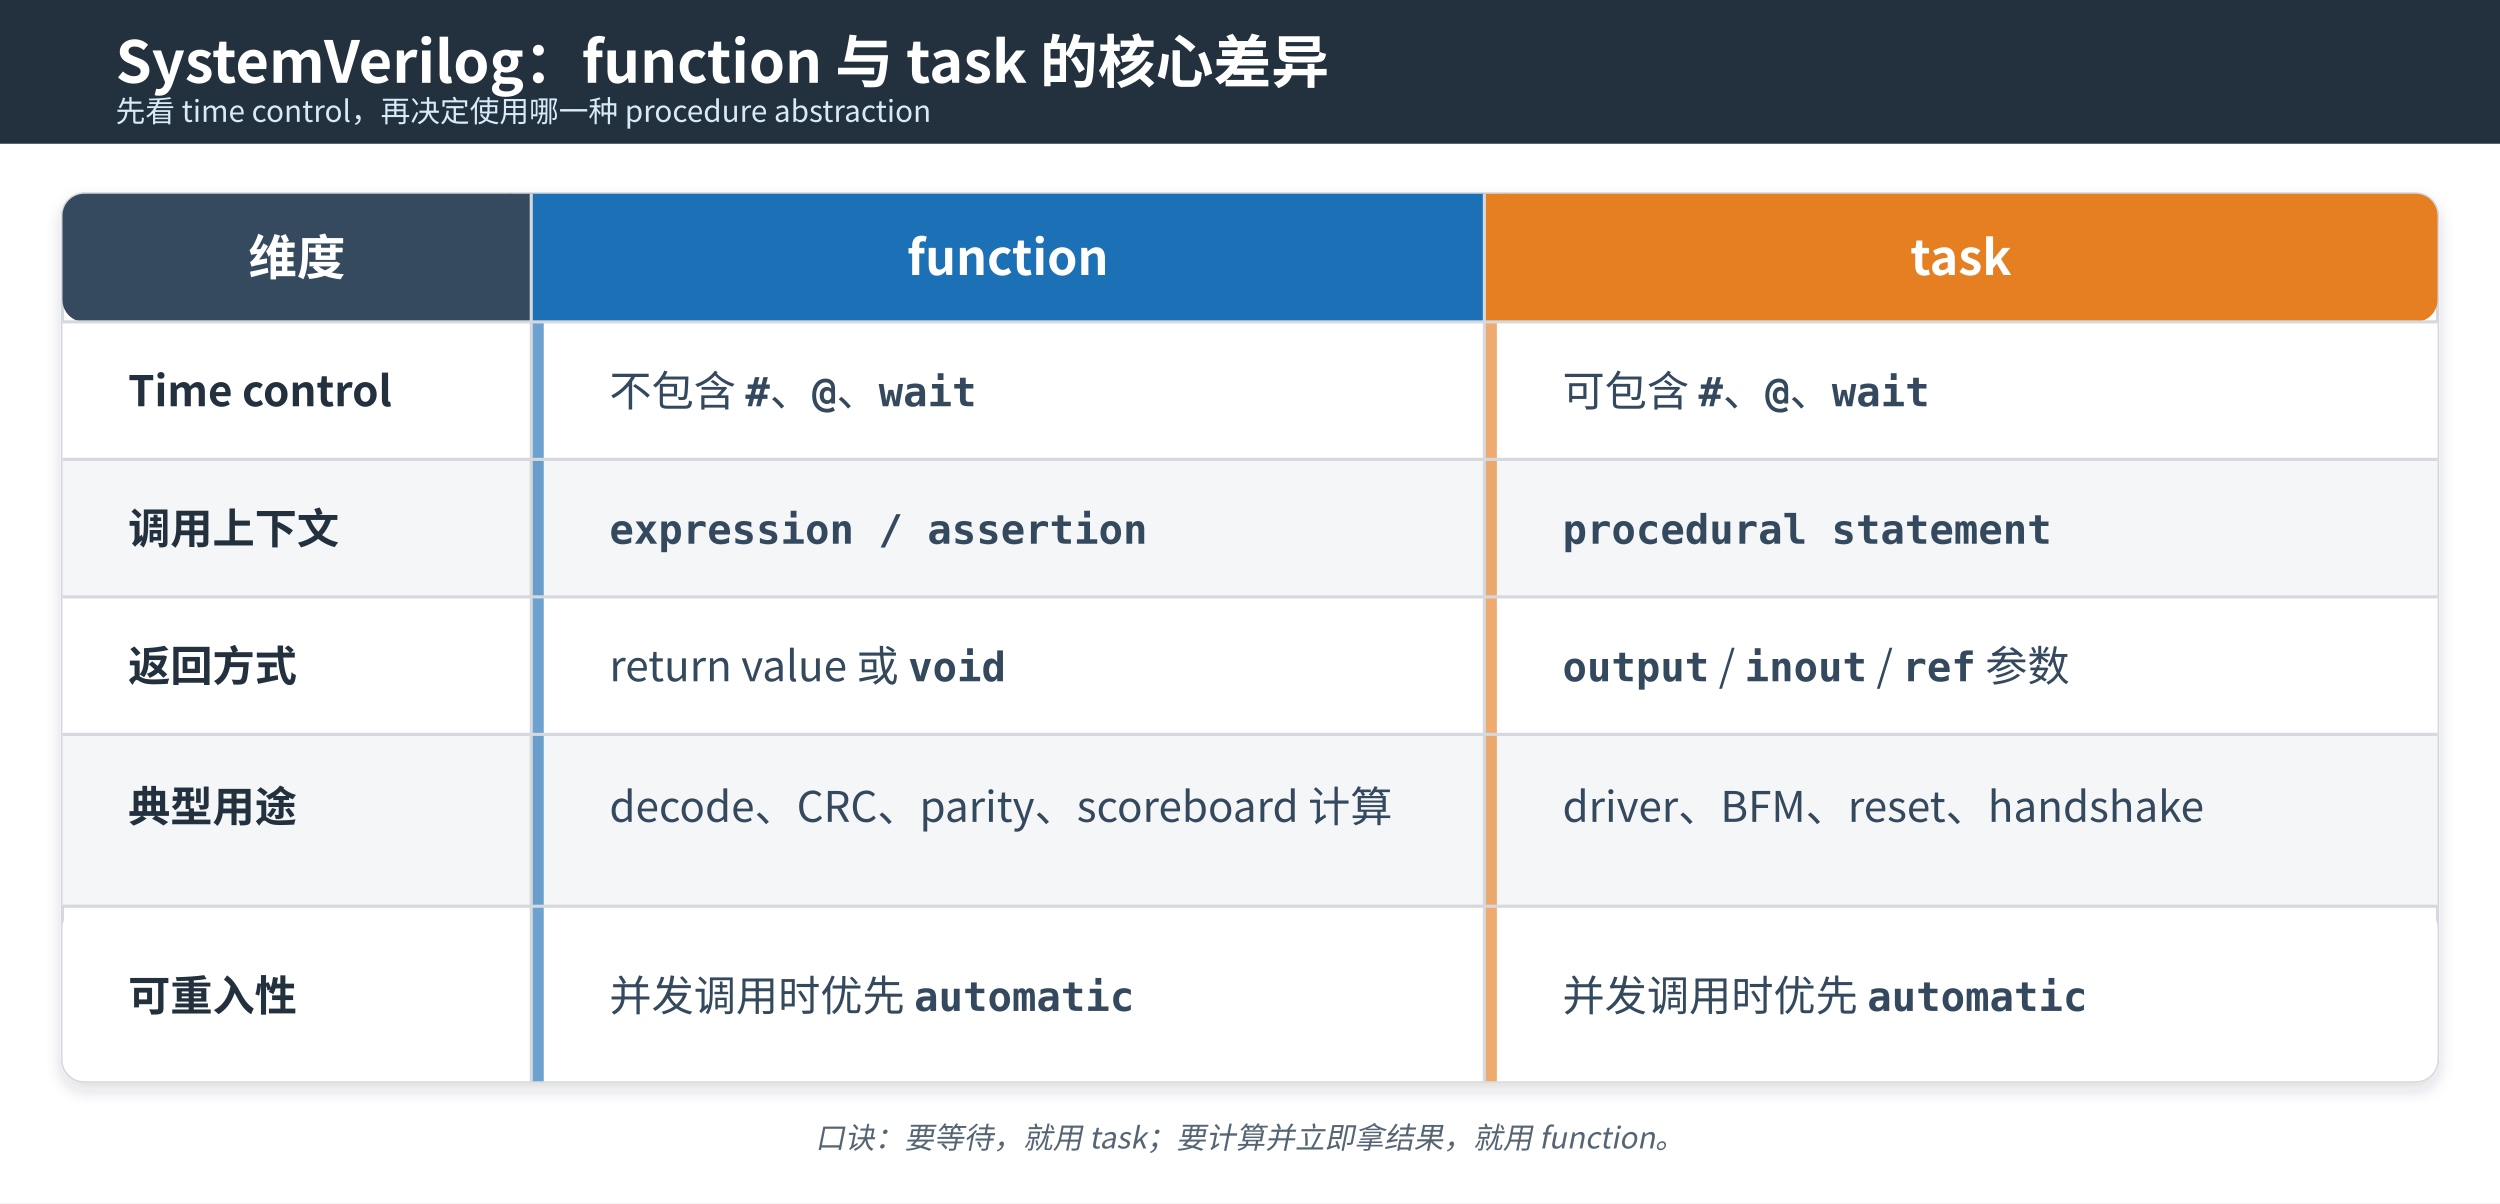
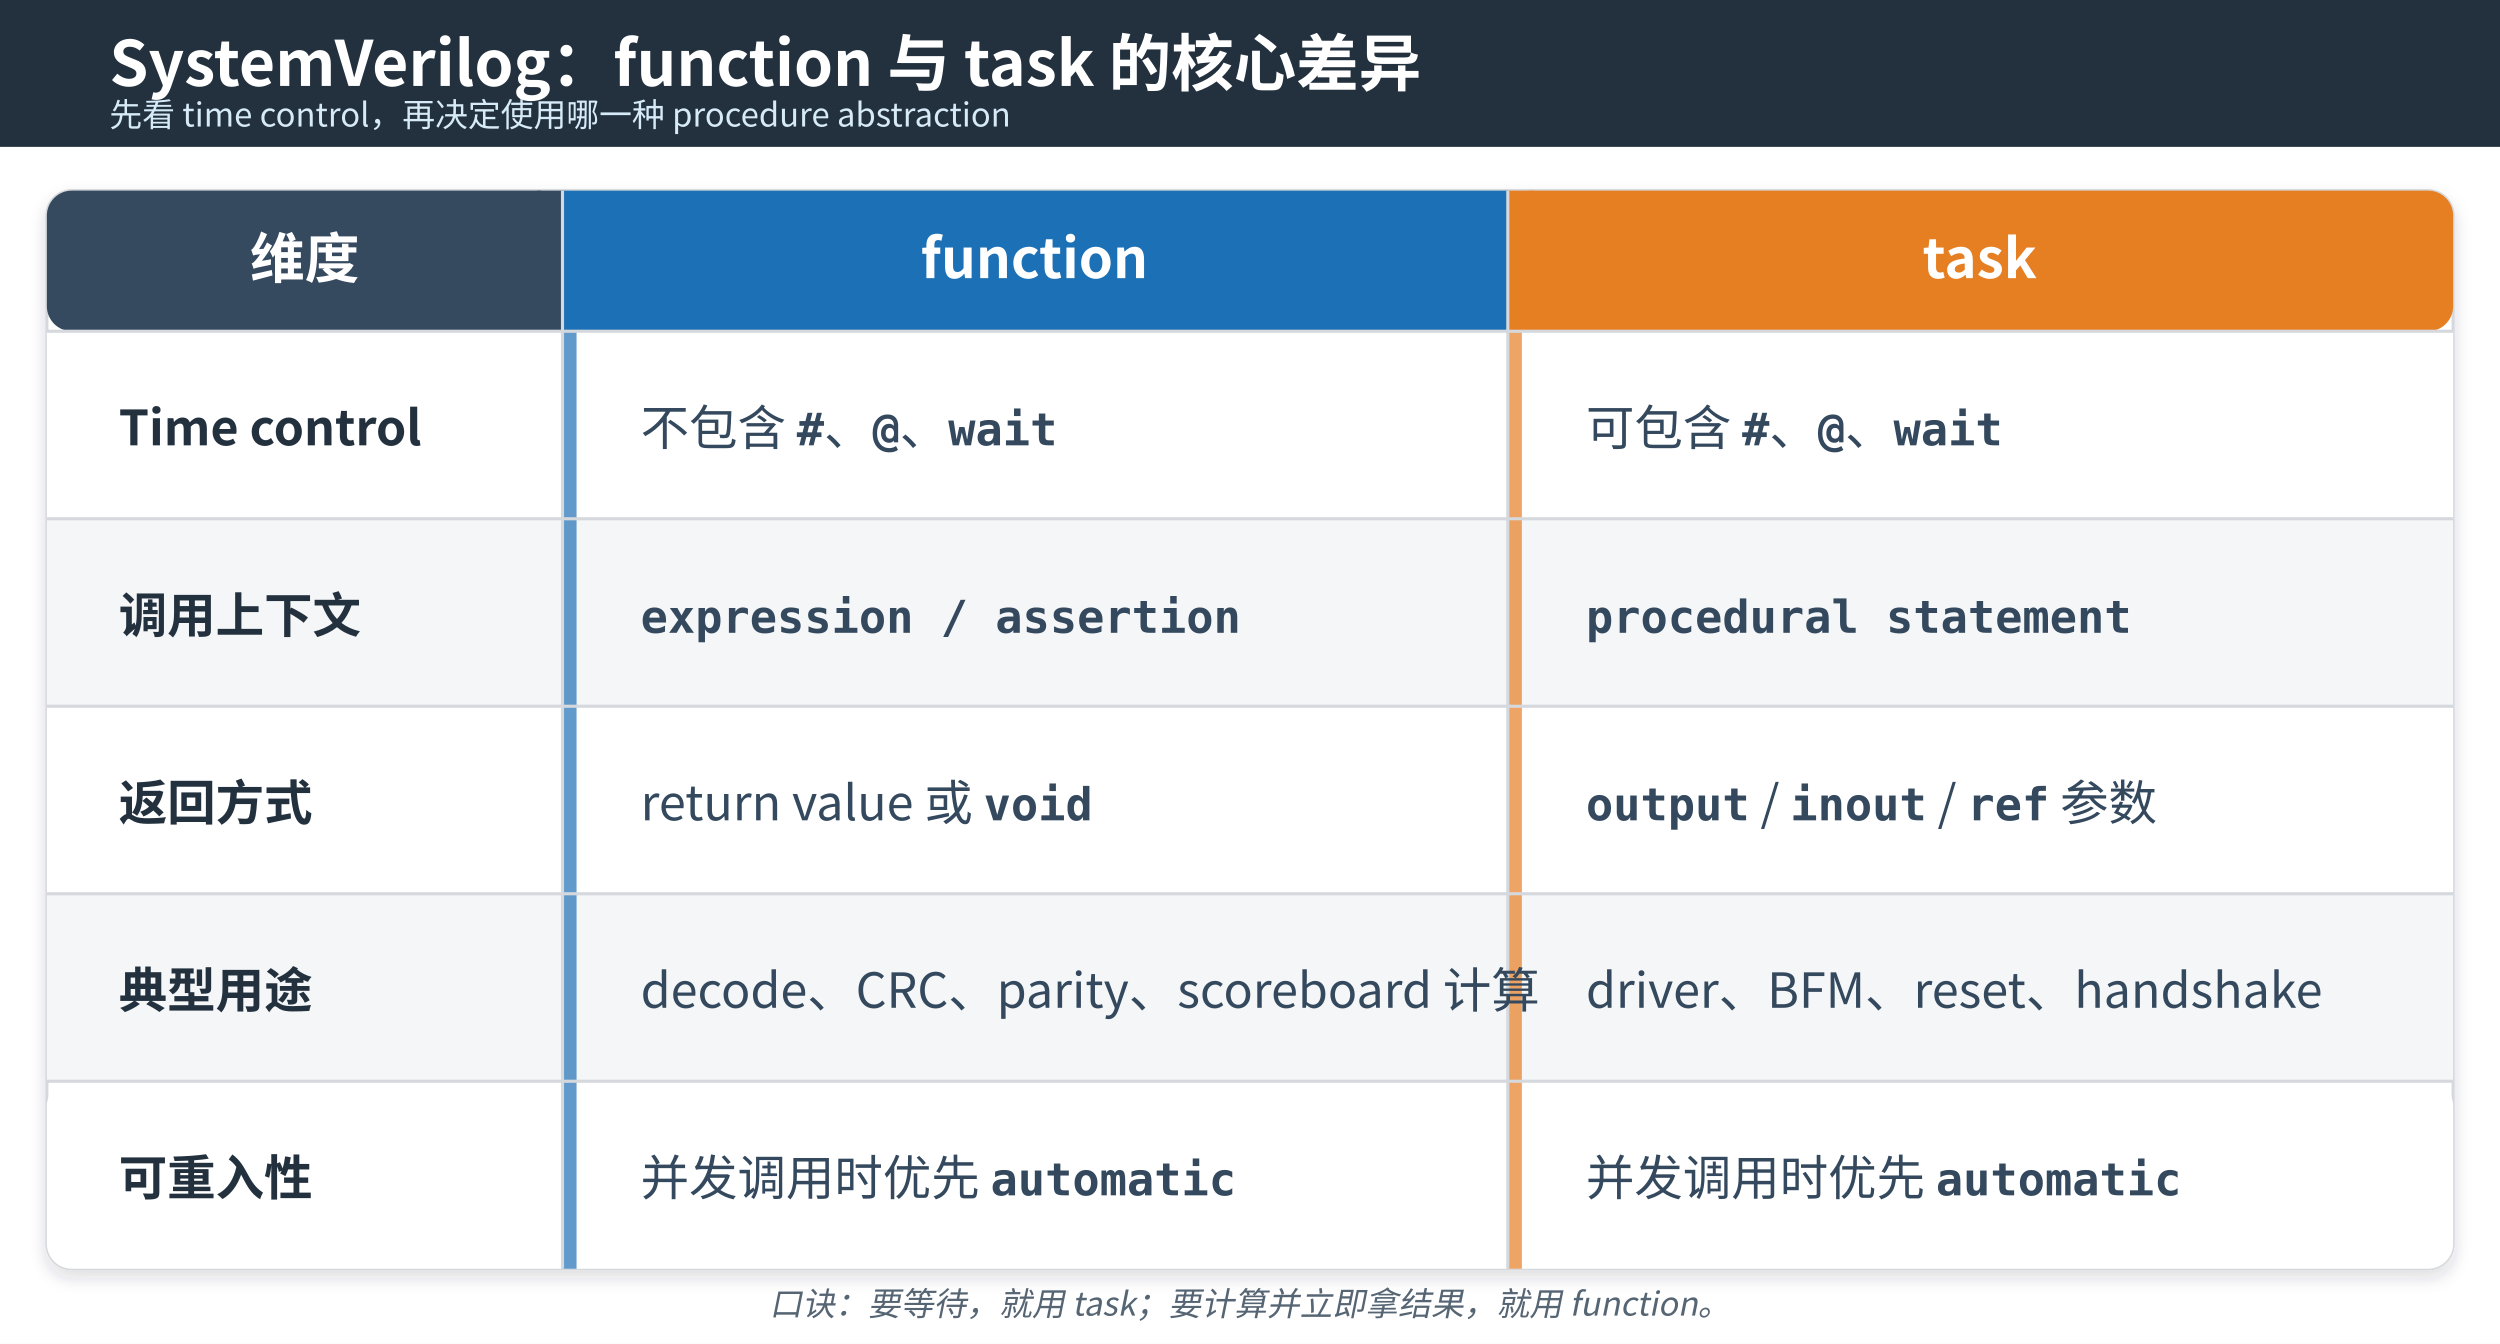
- <svg xmlns="http://www.w3.org/2000/svg" width="1600" height="770" viewBox="0 0 1600 770" role="img" aria-labelledby="title desc">
+ <svg xmlns="http://www.w3.org/2000/svg" width="1600" height="860" viewBox="0 0 1600 860" role="img" aria-labelledby="title desc">
  <defs>
    <filter id="shadow" x="-10%" y="-10%" width="120%" height="120%">
      <feDropShadow dx="0" dy="5" stdDeviation="5" flood-color="#23313F" flood-opacity=".16" />
    </filter>
    <style>
-       .title { font: 700 37px "Noto Sans CJK SC", "Microsoft YaHei", Arial, sans-serif; fill: #FFFFFF; }
-       .subtitle { font: 400 19px "Noto Sans CJK SC", "Microsoft YaHei", Arial, sans-serif; fill: #D6EAF8; }
-       .header { font: 700 31px "Noto Sans CJK SC", "Microsoft YaHei", Arial, sans-serif; fill: #FFFFFF; }
-       .dimension { font: 700 27px "Noto Sans CJK SC", "Microsoft YaHei", Arial, sans-serif; fill: #23313F; }
-       .cell { font: 400 27px "Noto Sans CJK SC", "Microsoft YaHei", Arial, sans-serif; fill: #34495E; }
-       .code { font: 600 26px "DejaVu Sans Mono", Consolas, monospace; fill: #34495E; }
-       .footer { font: italic 19px "Noto Sans CJK SC", "Microsoft YaHei", Arial, sans-serif; fill: #566573; }
+       .title { font: 700 40px "Noto Sans CJK SC", "Microsoft YaHei", Arial, sans-serif; fill: #FFFFFF; }
+       .subtitle { font: 400 21px "Noto Sans CJK SC", "Microsoft YaHei", Arial, sans-serif; fill: #D6EAF8; }
+       .header { font: 700 35px "Noto Sans CJK SC", "Microsoft YaHei", Arial, sans-serif; fill: #FFFFFF; }
+       .dimension { font: 700 31px "Noto Sans CJK SC", "Microsoft YaHei", Arial, sans-serif; fill: #23313F; }
+       .cell { font: 400 31px "Noto Sans CJK SC", "Microsoft YaHei", Arial, sans-serif; fill: #34495E; }
+       .code { font: 600 29px "DejaVu Sans Mono", Consolas, monospace; fill: #34495E; }
+       .footer { font: italic 21px "Noto Sans CJK SC", "Microsoft YaHei", Arial, sans-serif; fill: #566573; }
    </style>
  </defs>
-   <rect width="1600" height="770" fill="#FFFFFF" />
-   <rect width="1600" height="92" fill="#23313F" />
-   <text x="74" y="53" class="title">SystemVerilog：function 与 task 的核心差异</text>
-   <text x="74" y="78" class="subtitle">先看 time control，再决定使用哪一种 procedure abstraction</text>
+   <rect width="1600" height="860" fill="#FFFFFF" />
+   <rect width="1600" height="94" fill="#23313F" />
+   <text x="70" y="55" class="title">SystemVerilog：function 与 task 的核心差异</text>
+   <text x="70" y="81" class="subtitle">先看 time control，再决定使用哪一种 procedure abstraction</text>
  <g filter="url(#shadow)">
-     <rect x="40" y="124" width="1520" height="568" rx="14" fill="#FFFFFF" stroke="#D5D8DC" stroke-width="2" />
-     <rect x="40" y="124" width="300" height="82" rx="14" fill="#34495E" />
-     <path d="M326 124 H340 V206 H326 Z" fill="#34495E" />
-     <rect x="340" y="124" width="610" height="82" fill="#1F6FB5" />
-     <rect x="950" y="124" width="610" height="82" rx="14" fill="#E67E22" />
-     <path d="M950 124 H964 V206 H950 Z" fill="#E67E22" />
+     <rect x="30" y="122" width="1540" height="690" rx="16" fill="#FFFFFF" stroke="#D5D8DC" stroke-width="2" />
+     <rect x="30" y="122" width="330" height="90" rx="16" fill="#34495E" />
+     <path d="M344 122 H360 V212 H344 Z" fill="#34495E" />
+     <rect x="360" y="122" width="605" height="90" fill="#1F6FB5" />
+     <rect x="965" y="122" width="605" height="90" rx="16" fill="#E67E22" />
+     <path d="M965 122 H981 V212 H965 Z" fill="#E67E22" />
  </g>
-   <rect x="40" y="206" width="1520" height="88" fill="#FFFFFF" />
-   <rect x="40" y="294" width="1520" height="88" fill="#F4F6F7" />
-   <rect x="40" y="382" width="1520" height="88" fill="#FFFFFF" />
-   <rect x="40" y="470" width="1520" height="110" fill="#F4F6F7" />
-   <rect x="40" y="580" width="1520" height="112" rx="14" fill="#FFFFFF" />
-   <rect x="340" y="206" width="8" height="486" fill="#1F6FB5" opacity=".65" />
-   <rect x="950" y="206" width="8" height="486" fill="#E67E22" opacity=".65" />
-   <path d="M340 124 V692 M950 124 V692 M40 206 H1560 M40 294 H1560 M40 382 H1560 M40 470 H1560 M40 580 H1560" stroke="#D5D8DC" stroke-width="2" />
-   <text x="190" y="176" text-anchor="middle" class="header">维度</text>
-   <text x="645" y="176" text-anchor="middle" class="header">function</text>
-   <text x="1255" y="176" text-anchor="middle" class="header">task</text>
-   <text x="82" y="260" class="dimension">Time control</text>
-   <text x="390" y="260" class="cell">不包含 <tspan class="code">#</tspan>、<tspan class="code">@</tspan>、<tspan class="code">wait</tspan>
+   <rect x="30" y="212" width="1540" height="120" fill="#FFFFFF" />
+   <rect x="30" y="332" width="1540" height="120" fill="#F4F6F7" />
+   <rect x="30" y="452" width="1540" height="120" fill="#FFFFFF" />
+   <rect x="30" y="572" width="1540" height="120" fill="#F4F6F7" />
+   <rect x="30" y="692" width="1540" height="120" rx="16" fill="#FFFFFF" />
+   <rect x="360" y="212" width="9" height="600" fill="#1F6FB5" opacity=".70" />
+   <rect x="965" y="212" width="9" height="600" fill="#E67E22" opacity=".70" />
+   <path d="M360 122 V812 M965 122 V812 M30 212 H1570 M30 332 H1570 M30 452 H1570 M30 572 H1570 M30 692 H1570" stroke="#D5D8DC" stroke-width="2" />
+   <text x="195" y="178" text-anchor="middle" class="header">维度</text>
+   <text x="662" y="178" text-anchor="middle" class="header">function</text>
+   <text x="1267" y="178" text-anchor="middle" class="header">task</text>
+   <text x="76" y="285" class="dimension">Time control</text>
+   <text x="410" y="285" class="cell">不包含 <tspan class="code">#</tspan>、<tspan class="code">@</tspan>、<tspan class="code">wait</tspan>
  </text>
-   <text x="1000" y="260" class="cell">可包含 <tspan class="code">#</tspan>、<tspan class="code">@</tspan>、<tspan class="code">wait</tspan>
+   <text x="1015" y="285" class="cell">可包含 <tspan class="code">#</tspan>、<tspan class="code">@</tspan>、<tspan class="code">wait</tspan>
  </text>
-   <text x="82" y="348" class="dimension">调用上下文</text>
-   <text x="390" y="348" class="code">expression / assertion</text>
-   <text x="1000" y="348" class="code">procedural statement</text>
-   <text x="82" y="436" class="dimension">返回方式</text>
-   <text x="390" y="436" class="cell">return value 或 <tspan class="code">void</tspan>
+   <text x="76" y="405" class="dimension">调用上下文</text>
+   <text x="410" y="405" class="code">expression / assertion</text>
+   <text x="1015" y="405" class="code">procedural statement</text>
+   <text x="76" y="525" class="dimension">返回方式</text>
+   <text x="410" y="525" class="cell">return value 或 <tspan class="code">void</tspan>
  </text>
-   <text x="1000" y="436" class="cell">
+   <text x="1015" y="525" class="cell">
    <tspan class="code">output</tspan> / <tspan class="code">inout</tspan> / <tspan class="code">ref</tspan> 参数</text>
-   <text x="82" y="526" class="dimension">典型用途</text>
-   <text x="390" y="526" class="cell">decode、CRC、parity、scoreboard 计算</text>
-   <text x="1000" y="526" class="cell">driver、BFM、reset、handshake</text>
-   <text x="82" y="647" class="dimension">可重入性</text>
-   <text x="390" y="647" class="cell">并发调用时优先 <tspan class="code">automatic</tspan>
+   <text x="76" y="645" class="dimension">典型用途</text>
+   <text x="410" y="645" class="cell">decode、CRC、parity、scoreboard 计算</text>
+   <text x="1015" y="645" class="cell">driver、BFM、reset、handshake</text>
+   <text x="76" y="765" class="dimension">可重入性</text>
+   <text x="410" y="765" class="cell">并发调用时优先 <tspan class="code">automatic</tspan>
  </text>
-   <text x="1000" y="647" class="cell">并发调用时优先 <tspan class="code">automatic</tspan>
+   <text x="1015" y="765" class="cell">并发调用时优先 <tspan class="code">automatic</tspan>
  </text>
-   <text x="800" y="735" text-anchor="middle" class="footer">口诀：要等待，就用 task；要计算并立即拿结果，就用 function。</text>
+   <text x="800" y="842" text-anchor="middle" class="footer">口诀：要等待，就用 task；要计算并立即拿结果，就用 function。</text>
</svg>
